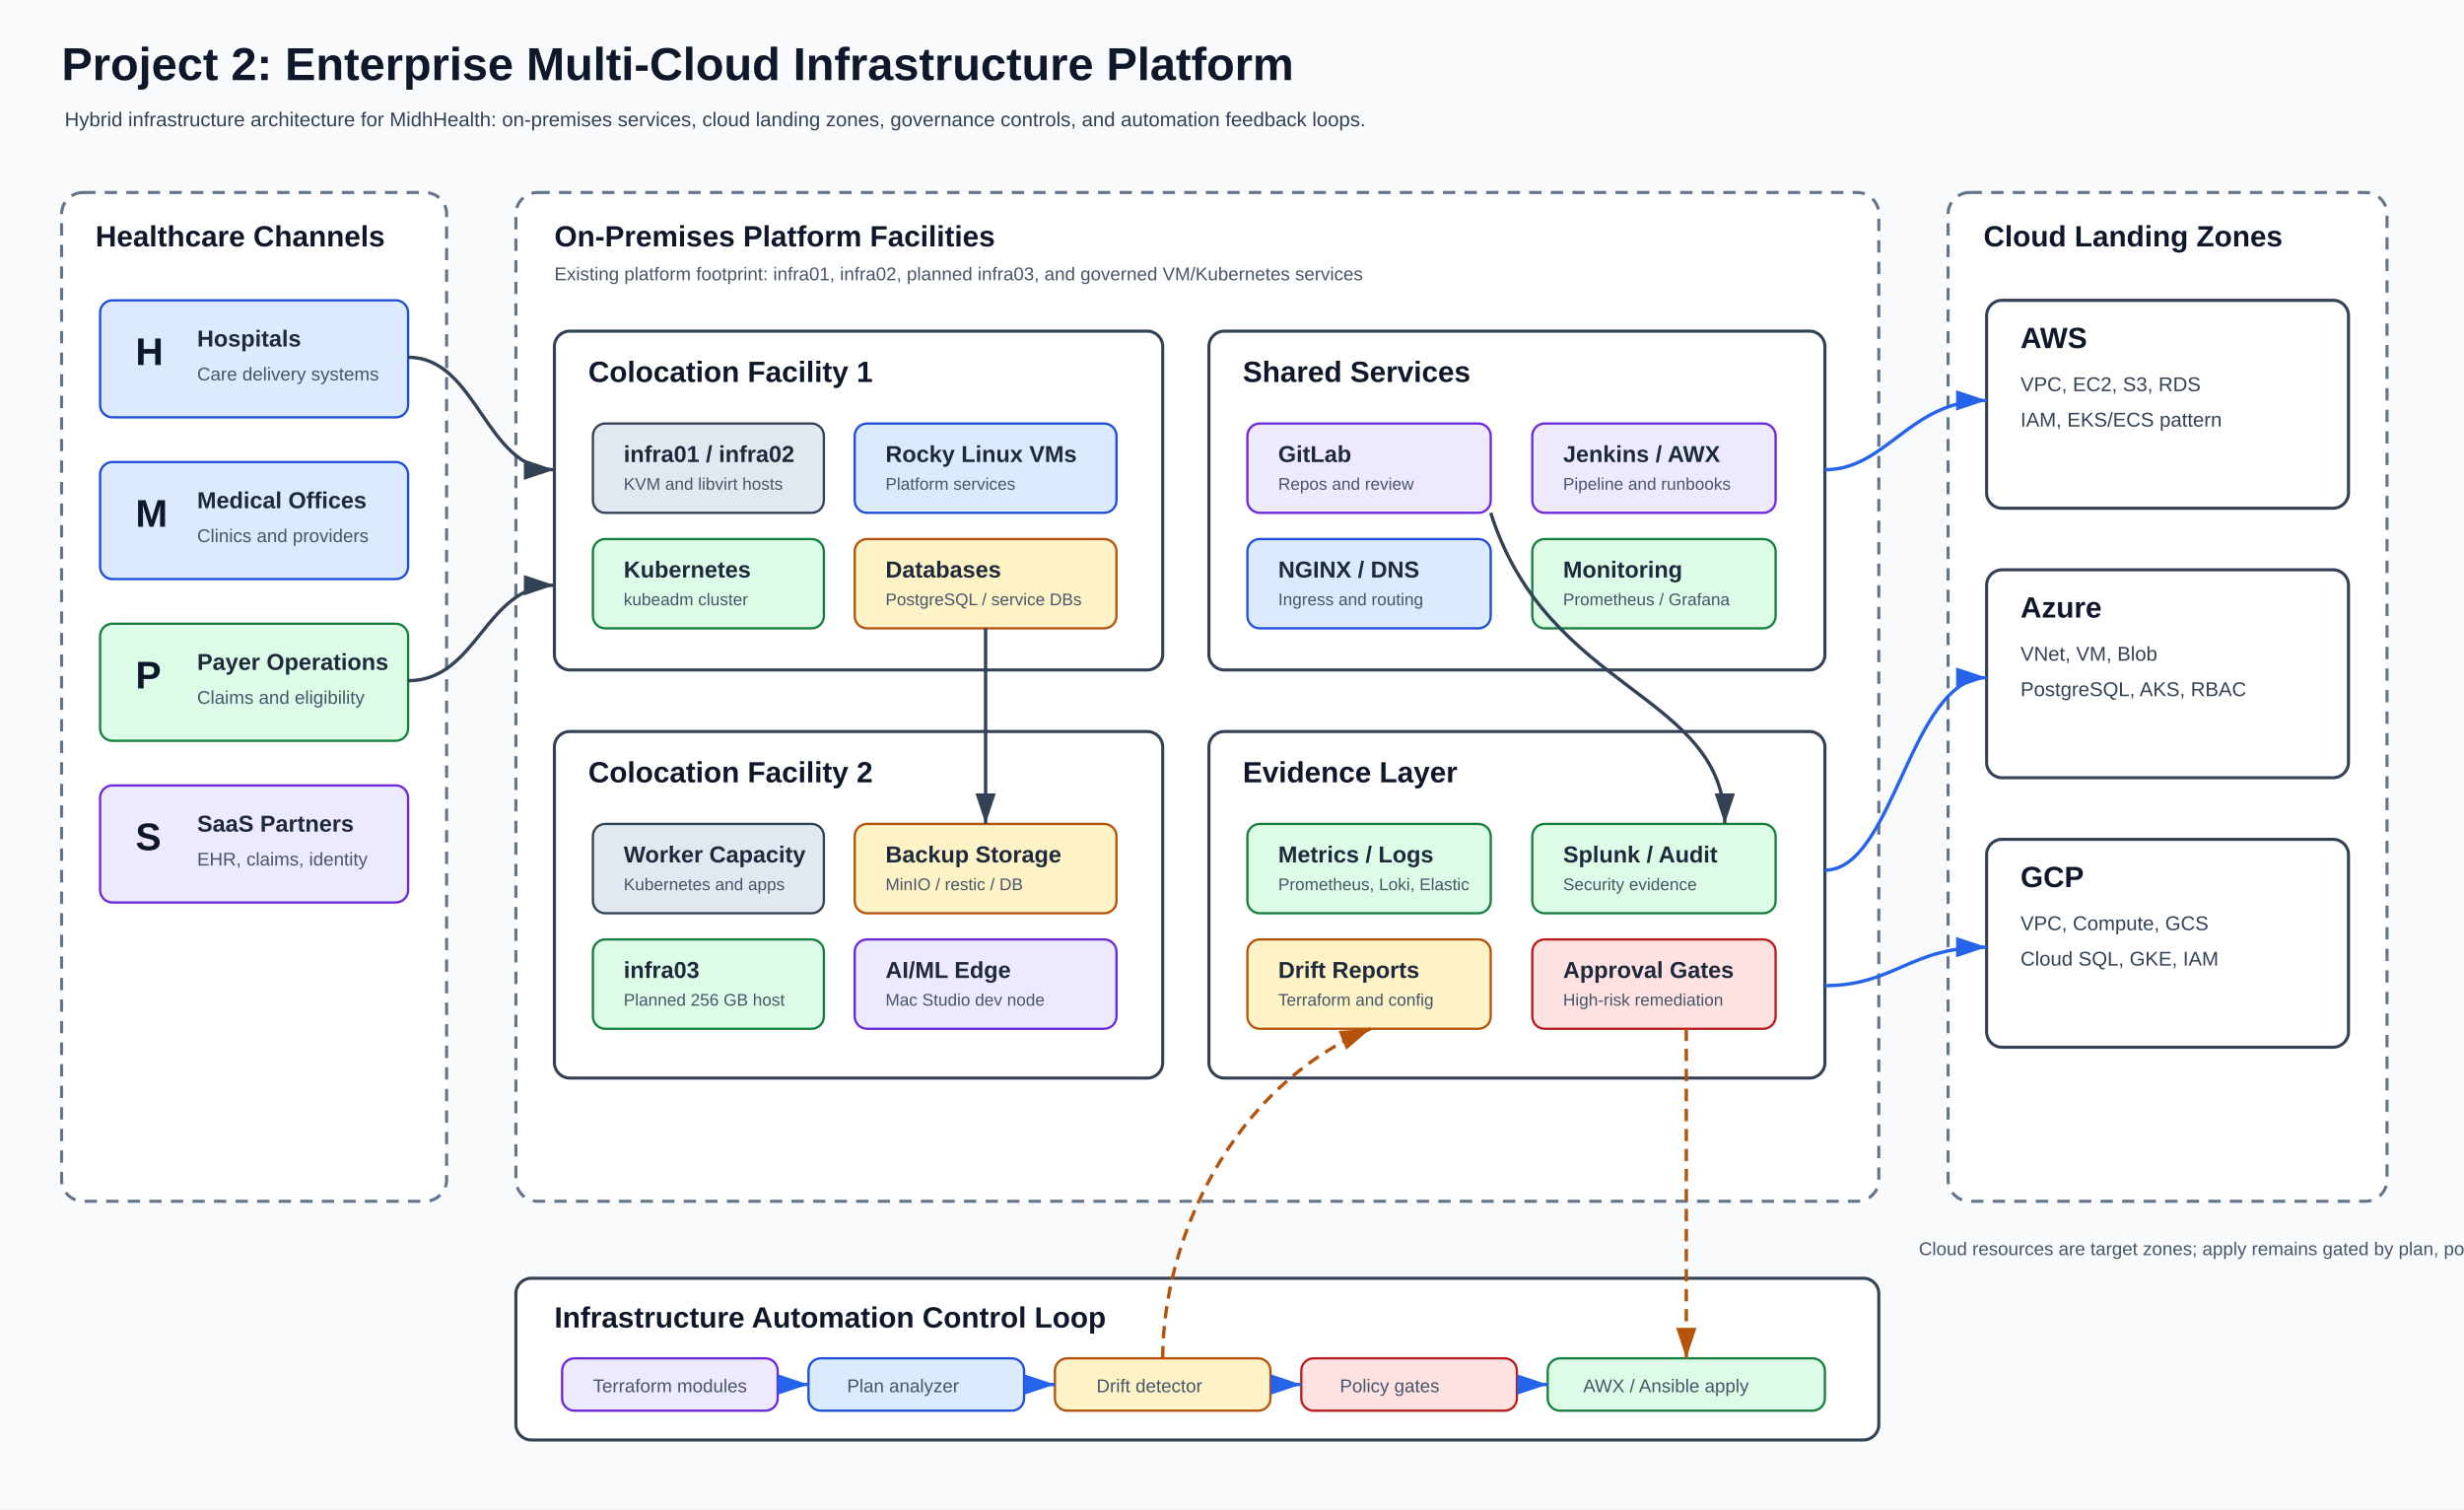
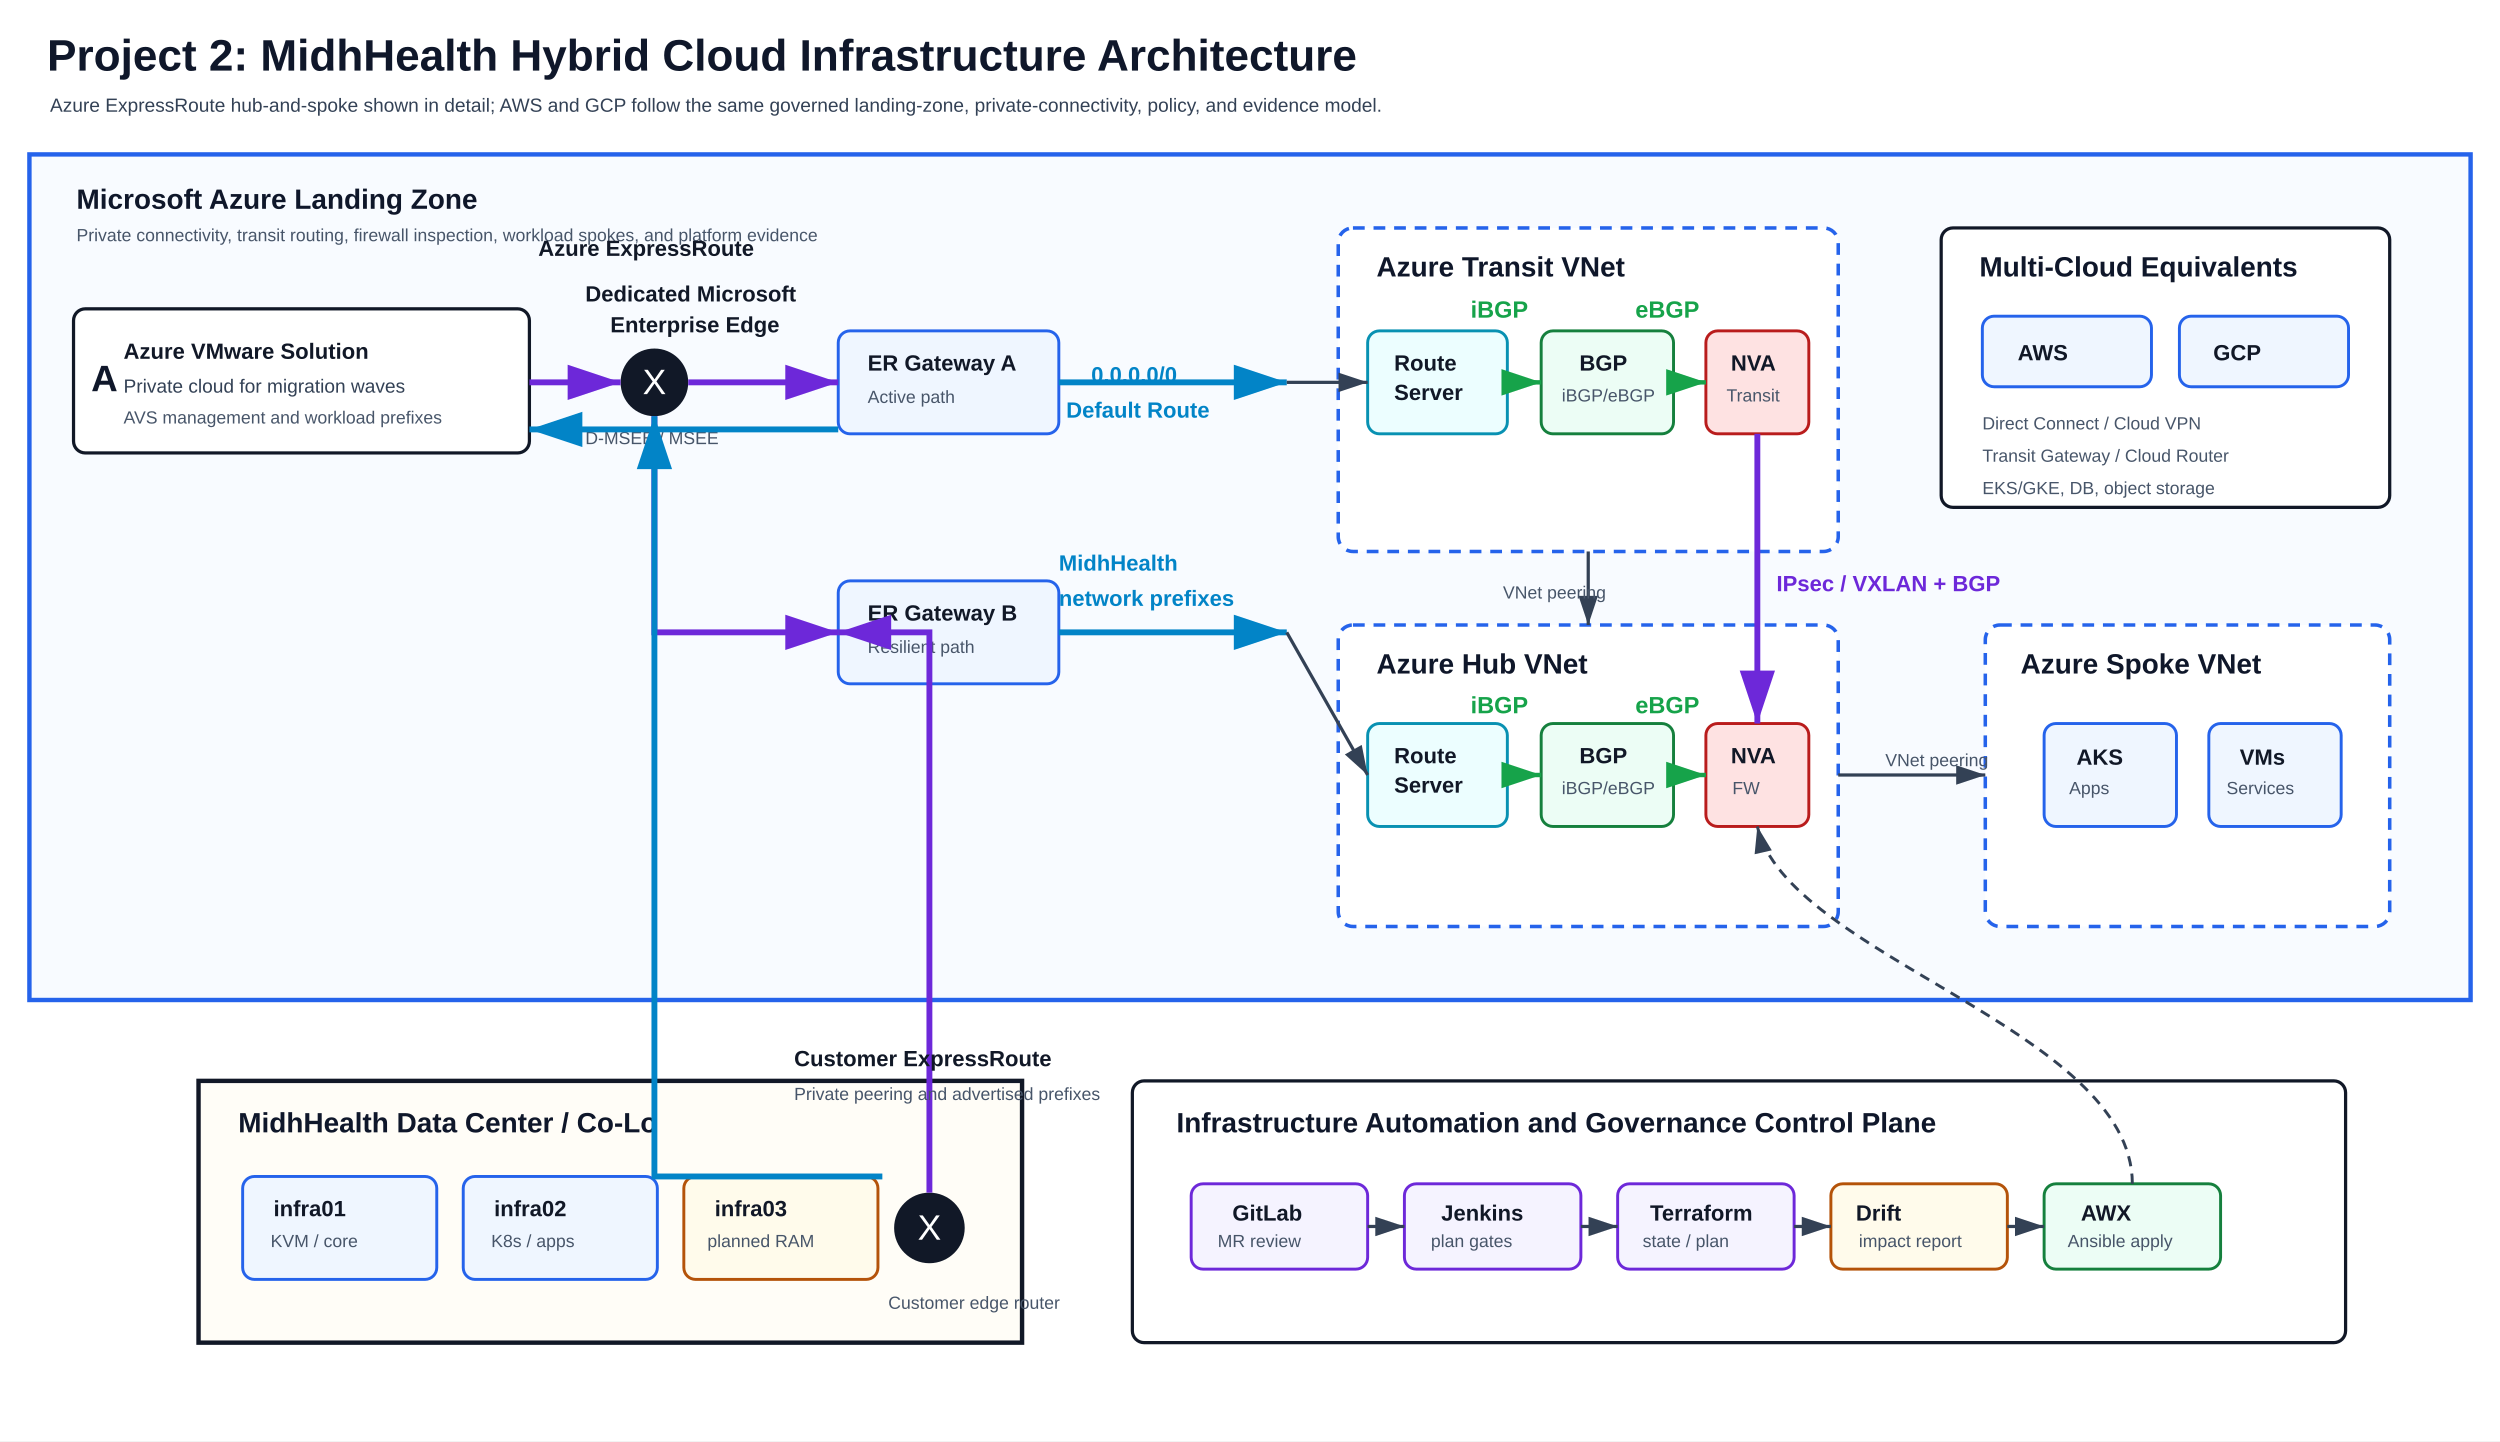
- <svg xmlns="http://www.w3.org/2000/svg" width="1600" height="980" viewBox="0 0 1600 980" role="img" aria-labelledby="title desc">
+ <svg xmlns="http://www.w3.org/2000/svg" width="1700" height="980" viewBox="0 0 1700 980" role="img" aria-labelledby="title desc">
  <defs>
    <style>
-       .bg { fill: #f8fafc; }
-       .zone { fill: #ffffff; stroke: #64748b; stroke-width: 2; stroke-dasharray: 8 6; rx: 14; }
-       .panel { fill: #ffffff; stroke: #334155; stroke-width: 2; rx: 10; }
-       .cap { fill: #e2e8f0; stroke: #334155; stroke-width: 1.5; rx: 8; }
-       .blue { fill: #dbeafe; stroke: #1d4ed8; }
-       .green { fill: #dcfce7; stroke: #15803d; }
-       .amber { fill: #fef3c7; stroke: #b45309; }
-       .red { fill: #fee2e2; stroke: #b91c1c; }
-       .purple { fill: #ede9fe; stroke: #6d28d9; }
-       .slate { fill: #e2e8f0; stroke: #334155; }
+       .bg { fill: #ffffff; }
+       .cloud { fill: #f8fbff; stroke: #2563eb; stroke-width: 3; }
+       .onprem { fill: #fffdf7; stroke: #111827; stroke-width: 3; }
+       .zone { fill: #ffffff; stroke: #2563eb; stroke-width: 2.4; stroke-dasharray: 8 6; rx: 10; }
+       .box { fill: #ffffff; stroke: #111827; stroke-width: 2.2; rx: 8; }
+       .svc { fill: #eff6ff; stroke: #2563eb; stroke-width: 2; rx: 8; }
+       .net { fill: #ecfeff; stroke: #0891b2; stroke-width: 2; rx: 8; }
+       .sec { fill: #fee2e2; stroke: #b91c1c; stroke-width: 2; rx: 8; }
+       .ops { fill: #ecfdf5; stroke: #15803d; stroke-width: 2; rx: 8; }
+       .auto { fill: #f5f3ff; stroke: #6d28d9; stroke-width: 2; rx: 8; }
+       .warn { fill: #fffbeb; stroke: #b45309; stroke-width: 2; rx: 8; }
      .title { font: 700 30px Arial, sans-serif; fill: #0f172a; }
      .h1 { font: 700 19px Arial, sans-serif; fill: #0f172a; }
-       .h2 { font: 700 15px Arial, sans-serif; fill: #1e293b; }
+       .h2 { font: 700 15px Arial, sans-serif; fill: #111827; }
      .txt { font: 13px Arial, sans-serif; fill: #334155; }
      .small { font: 12px Arial, sans-serif; fill: #475569; }
-       .tiny { font: 11px Arial, sans-serif; fill: #475569; }
-       .flow { stroke: #334155; stroke-width: 2.2; fill: none; marker-end: url(#arrow); }
-       .flow2 { stroke: #2563eb; stroke-width: 2.2; fill: none; marker-end: url(#arrowBlue); }
-       .flow3 { stroke: #b45309; stroke-width: 2.2; fill: none; marker-end: url(#arrowAmber); stroke-dasharray: 8 5; }
+       .route { font: 700 15px Arial, sans-serif; fill: #0284c7; }
+       .bgp { font: 700 16px Arial, sans-serif; fill: #16a34a; }
+       .purple { font: 700 15px Arial, sans-serif; fill: #6d28d9; }
      .icon { font: 700 25px Arial, sans-serif; fill: #0f172a; }
+       .line { stroke: #334155; stroke-width: 2.2; fill: none; marker-end: url(#arrow); }
+       .blueLine { stroke: #0284c7; stroke-width: 4; fill: none; marker-end: url(#arrowBlue); }
+       .purpleLine { stroke: #6d28d9; stroke-width: 4; fill: none; marker-end: url(#arrowPurple); }
+       .greenLine { stroke: #16a34a; stroke-width: 3; fill: none; marker-end: url(#arrowGreen); }
+       .dashLine { stroke: #334155; stroke-width: 2; fill: none; stroke-dasharray: 7 5; marker-end: url(#arrow); }
    </style>
    <marker id="arrow" markerWidth="10" markerHeight="10" refX="9" refY="3" orient="auto" markerUnits="strokeWidth">
      <path d="M0,0 L0,6 L9,3 z" fill="#334155" />
    </marker>
    <marker id="arrowBlue" markerWidth="10" markerHeight="10" refX="9" refY="3" orient="auto" markerUnits="strokeWidth">
-       <path d="M0,0 L0,6 L9,3 z" fill="#2563eb" />
+       <path d="M0,0 L0,6 L9,3 z" fill="#0284c7" />
    </marker>
-     <marker id="arrowAmber" markerWidth="10" markerHeight="10" refX="9" refY="3" orient="auto" markerUnits="strokeWidth">
-       <path d="M0,0 L0,6 L9,3 z" fill="#b45309" />
+     <marker id="arrowPurple" markerWidth="10" markerHeight="10" refX="9" refY="3" orient="auto" markerUnits="strokeWidth">
+       <path d="M0,0 L0,6 L9,3 z" fill="#6d28d9" />
+     </marker>
+     <marker id="arrowGreen" markerWidth="10" markerHeight="10" refX="9" refY="3" orient="auto" markerUnits="strokeWidth">
+       <path d="M0,0 L0,6 L9,3 z" fill="#16a34a" />
    </marker>
  </defs>
-   <rect class="bg" x="0" y="0" width="1600" height="980" />
-   <text class="title" x="40" y="52">Project 2: Enterprise Multi-Cloud Infrastructure Platform</text>
-   <text class="txt" x="42" y="82">Hybrid infrastructure architecture for MidhHealth: on-premises services, cloud landing zones, governance controls, and automation feedback loops.</text>
-   <rect class="zone" x="40" y="125" width="250" height="655" />
-   <text class="h1" x="62" y="160">Healthcare Channels</text>
-   <rect class="cap blue" x="65" y="195" width="200" height="76" />
-   <text class="icon" x="88" y="237">H</text>
-   <text class="h2" x="128" y="225">Hospitals</text>
-   <text class="small" x="128" y="247">Care delivery systems</text>
-   <rect class="cap blue" x="65" y="300" width="200" height="76" />
-   <text class="icon" x="88" y="342">M</text>
-   <text class="h2" x="128" y="330">Medical Offices</text>
-   <text class="small" x="128" y="352">Clinics and providers</text>
-   <rect class="cap green" x="65" y="405" width="200" height="76" />
-   <text class="icon" x="88" y="447">P</text>
-   <text class="h2" x="128" y="435">Payer Operations</text>
-   <text class="small" x="128" y="457">Claims and eligibility</text>
-   <rect class="cap purple" x="65" y="510" width="200" height="76" />
-   <text class="icon" x="88" y="552">S</text>
-   <text class="h2" x="128" y="540">SaaS Partners</text>
-   <text class="small" x="128" y="562">EHR, claims, identity</text>
-   <rect class="zone" x="335" y="125" width="885" height="655" />
-   <text class="h1" x="360" y="160">On-Premises Platform Facilities</text>
-   <text class="small" x="360" y="182">Existing platform footprint: infra01, infra02, planned infra03, and governed VM/Kubernetes services</text>
-   <rect class="panel" x="360" y="215" width="395" height="220" />
-   <text class="h1" x="382" y="248">Colocation Facility 1</text>
-   <rect class="cap slate" x="385" y="275" width="150" height="58" />
-   <text class="h2" x="405" y="300">infra01 / infra02</text>
-   <text class="tiny" x="405" y="318">KVM and libvirt hosts</text>
-   <rect class="cap blue" x="555" y="275" width="170" height="58" />
-   <text class="h2" x="575" y="300">Rocky Linux VMs</text>
-   <text class="tiny" x="575" y="318">Platform services</text>
-   <rect class="cap green" x="385" y="350" width="150" height="58" />
-   <text class="h2" x="405" y="375">Kubernetes</text>
-   <text class="tiny" x="405" y="393">kubeadm cluster</text>
-   <rect class="cap amber" x="555" y="350" width="170" height="58" />
-   <text class="h2" x="575" y="375">Databases</text>
-   <text class="tiny" x="575" y="393">PostgreSQL / service DBs</text>
-   <rect class="panel" x="785" y="215" width="400" height="220" />
-   <text class="h1" x="807" y="248">Shared Services</text>
-   <rect class="cap purple" x="810" y="275" width="158" height="58" />
-   <text class="h2" x="830" y="300">GitLab</text>
-   <text class="tiny" x="830" y="318">Repos and review</text>
-   <rect class="cap purple" x="995" y="275" width="158" height="58" />
-   <text class="h2" x="1015" y="300">Jenkins / AWX</text>
-   <text class="tiny" x="1015" y="318">Pipeline and runbooks</text>
-   <rect class="cap blue" x="810" y="350" width="158" height="58" />
-   <text class="h2" x="830" y="375">NGINX / DNS</text>
-   <text class="tiny" x="830" y="393">Ingress and routing</text>
-   <rect class="cap green" x="995" y="350" width="158" height="58" />
-   <text class="h2" x="1015" y="375">Monitoring</text>
-   <text class="tiny" x="1015" y="393">Prometheus / Grafana</text>
-   <rect class="panel" x="360" y="475" width="395" height="225" />
-   <text class="h1" x="382" y="508">Colocation Facility 2</text>
-   <rect class="cap slate" x="385" y="535" width="150" height="58" />
-   <text class="h2" x="405" y="560">Worker Capacity</text>
-   <text class="tiny" x="405" y="578">Kubernetes and apps</text>
-   <rect class="cap amber" x="555" y="535" width="170" height="58" />
-   <text class="h2" x="575" y="560">Backup Storage</text>
-   <text class="tiny" x="575" y="578">MinIO / restic / DB</text>
-   <rect class="cap green" x="385" y="610" width="150" height="58" />
-   <text class="h2" x="405" y="635">infra03</text>
-   <text class="tiny" x="405" y="653">Planned 256 GB host</text>
-   <rect class="cap purple" x="555" y="610" width="170" height="58" />
-   <text class="h2" x="575" y="635">AI/ML Edge</text>
-   <text class="tiny" x="575" y="653">Mac Studio dev node</text>
-   <rect class="panel" x="785" y="475" width="400" height="225" />
-   <text class="h1" x="807" y="508">Evidence Layer</text>
-   <rect class="cap green" x="810" y="535" width="158" height="58" />
-   <text class="h2" x="830" y="560">Metrics / Logs</text>
-   <text class="tiny" x="830" y="578">Prometheus, Loki, Elastic</text>
-   <rect class="cap green" x="995" y="535" width="158" height="58" />
-   <text class="h2" x="1015" y="560">Splunk / Audit</text>
-   <text class="tiny" x="1015" y="578">Security evidence</text>
-   <rect class="cap amber" x="810" y="610" width="158" height="58" />
-   <text class="h2" x="830" y="635">Drift Reports</text>
-   <text class="tiny" x="830" y="653">Terraform and config</text>
-   <rect class="cap red" x="995" y="610" width="158" height="58" />
-   <text class="h2" x="1015" y="635">Approval Gates</text>
-   <text class="tiny" x="1015" y="653">High-risk remediation</text>
-   <rect class="zone" x="1265" y="125" width="285" height="655" />
-   <text class="h1" x="1288" y="160">Cloud Landing Zones</text>
-   <rect class="panel" x="1290" y="195" width="235" height="135" />
-   <text class="h1" x="1312" y="226">AWS</text>
-   <text class="txt" x="1312" y="254">VPC, EC2, S3, RDS</text>
-   <text class="txt" x="1312" y="277">IAM, EKS/ECS pattern</text>
-   <rect class="panel" x="1290" y="370" width="235" height="135" />
-   <text class="h1" x="1312" y="401">Azure</text>
-   <text class="txt" x="1312" y="429">VNet, VM, Blob</text>
-   <text class="txt" x="1312" y="452">PostgreSQL, AKS, RBAC</text>
-   <rect class="panel" x="1290" y="545" width="235" height="135" />
-   <text class="h1" x="1312" y="576">GCP</text>
-   <text class="txt" x="1312" y="604">VPC, Compute, GCS</text>
-   <text class="txt" x="1312" y="627">Cloud SQL, GKE, IAM</text>
-   <rect class="panel" x="335" y="830" width="885" height="105" />
-   <text class="h1" x="360" y="862">Infrastructure Automation Control Loop</text>
-   <rect class="cap purple" x="365" y="882" width="140" height="34" />
-   <text class="small" x="385" y="904">Terraform modules</text>
-   <rect class="cap blue" x="525" y="882" width="140" height="34" />
-   <text class="small" x="550" y="904">Plan analyzer</text>
-   <rect class="cap amber" x="685" y="882" width="140" height="34" />
-   <text class="small" x="712" y="904">Drift detector</text>
-   <rect class="cap red" x="845" y="882" width="140" height="34" />
-   <text class="small" x="870" y="904">Policy gates</text>
-   <rect class="cap green" x="1005" y="882" width="180" height="34" />
-   <text class="small" x="1028" y="904">AWX / Ansible apply</text>
-   <path class="flow" d="M265 232 C310 232 315 305 360 305" />
-   <path class="flow" d="M265 442 C310 442 315 380 360 380" />
-   <path class="flow2" d="M1185 305 C1225 305 1240 260 1290 260" />
-   <path class="flow2" d="M1185 565 C1230 565 1240 440 1290 440" />
-   <path class="flow2" d="M1185 640 C1230 640 1240 615 1290 615" />
-   <path class="flow" d="M968 333 C1005 450 1120 450 1120 535" />
-   <path class="flow" d="M640 408 C640 448 640 490 640 535" />
-   <path class="flow3" d="M1095 668 C1095 745 1095 815 1095 882" />
-   <path class="flow3" d="M755 882 C755 805 800 705 890 668" />
-   <path class="flow2" d="M505 899 L525 899" />
-   <path class="flow2" d="M665 899 L685 899" />
-   <path class="flow2" d="M825 899 L845 899" />
-   <path class="flow2" d="M985 899 L1005 899" />
-   <text class="small" x="1246" y="815">Cloud resources are target zones; apply remains gated by plan, policy, owner, and environment approval.</text>
+   <rect class="bg" width="1700" height="980" />
+   <text class="title" x="32" y="48">Project 2: MidhHealth Hybrid Cloud Infrastructure Architecture</text>
+   <text class="txt" x="34" y="76">Azure ExpressRoute hub-and-spoke shown in detail; AWS and GCP follow the same governed landing-zone, private-connectivity, policy, and evidence model.</text>
+   <rect class="cloud" x="20" y="105" width="1660" height="575" />
+   <text class="h1" x="52" y="142">Microsoft Azure Landing Zone</text>
+   <text class="small" x="52" y="164">Private connectivity, transit routing, firewall inspection, workload spokes, and platform evidence</text>
+   <rect class="box" x="50" y="210" width="310" height="98" />
+   <text class="h2" x="84" y="244">Azure VMware Solution</text>
+   <text class="txt" x="84" y="267">Private cloud for migration waves</text>
+   <text class="small" x="84" y="288">AVS management and workload prefixes</text>
+   <text class="icon" x="62" y="266">A</text>
+   <circle cx="445" cy="260" r="23" fill="#111827" />
+   <text x="445" y="268" text-anchor="middle" font-family="Arial" font-size="24" fill="#ffffff">X</text>
+   <text class="h2" x="398" y="205">Dedicated Microsoft</text>
+   <text class="h2" x="415" y="226">Enterprise Edge</text>
+   <text class="small" x="398" y="302">D-MSEE / MSEE</text>
+   <rect class="svc" x="570" y="225" width="150" height="70" />
+   <text class="h2" x="590" y="252">ER Gateway A</text>
+   <text class="small" x="590" y="274">Active path</text>
+   <rect class="svc" x="570" y="395" width="150" height="70" />
+   <text class="h2" x="590" y="422">ER Gateway B</text>
+   <text class="small" x="590" y="444">Resilient path</text>
+   <text class="h2" x="366" y="174">Azure ExpressRoute</text>
+   <path class="purpleLine" d="M360 260 L422 260" />
+   <path class="purpleLine" d="M468 260 L570 260" />
+   <path class="purpleLine" d="M445 283 L445 430 L570 430" />
+   <path class="blueLine" d="M570 292 L360 292" />
+   <text class="route" x="742" y="260">0.0.0.0/0</text>
+   <text class="route" x="725" y="284">Default Route</text>
+   <path class="blueLine" d="M720 260 L875 260" />
+   <path class="blueLine" d="M720 430 L875 430" />
+   <text class="route" x="720" y="388">MidhHealth</text>
+   <text class="route" x="720" y="412">network prefixes</text>
+   <rect class="zone" x="910" y="155" width="340" height="220" />
+   <text class="h1" x="936" y="188">Azure Transit VNet</text>
+   <rect class="net" x="930" y="225" width="95" height="70" />
+   <text class="h2" x="948" y="252">Route</text>
+   <text class="h2" x="948" y="272">Server</text>
+   <rect class="ops" x="1048" y="225" width="90" height="70" />
+   <text class="h2" x="1074" y="252">BGP</text>
+   <text class="small" x="1062" y="273">iBGP/eBGP</text>
+   <rect class="sec" x="1160" y="225" width="70" height="70" />
+   <text class="h2" x="1177" y="252">NVA</text>
+   <text class="small" x="1174" y="273">Transit</text>
+   <path class="greenLine" d="M1025 260 L1048 260" />
+   <path class="greenLine" d="M1138 260 L1160 260" />
+   <text class="bgp" x="1000" y="216">iBGP</text>
+   <text class="bgp" x="1112" y="216">eBGP</text>
+   <rect class="zone" x="910" y="425" width="340" height="205" />
+   <text class="h1" x="936" y="458">Azure Hub VNet</text>
+   <rect class="net" x="930" y="492" width="95" height="70" />
+   <text class="h2" x="948" y="519">Route</text>
+   <text class="h2" x="948" y="539">Server</text>
+   <rect class="ops" x="1048" y="492" width="90" height="70" />
+   <text class="h2" x="1074" y="519">BGP</text>
+   <text class="small" x="1062" y="540">iBGP/eBGP</text>
+   <rect class="sec" x="1160" y="492" width="70" height="70" />
+   <text class="h2" x="1177" y="519">NVA</text>
+   <text class="small" x="1178" y="540">FW</text>
+   <path class="greenLine" d="M1025 527 L1048 527" />
+   <path class="greenLine" d="M1138 527 L1160 527" />
+   <text class="bgp" x="1000" y="485">iBGP</text>
+   <text class="bgp" x="1112" y="485">eBGP</text>
+   <path class="line" d="M1080 375 L1080 425" />
+   <text class="small" x="1022" y="407">VNet peering</text>
+   <path class="purpleLine" d="M1195 295 L1195 492" />
+   <text class="purple" x="1208" y="402">IPsec / VXLAN + BGP</text>
+   <rect class="zone" x="1350" y="425" width="275" height="205" />
+   <text class="h1" x="1374" y="458">Azure Spoke VNet</text>
+   <rect class="svc" x="1390" y="492" width="90" height="70" />
+   <text class="h2" x="1412" y="520">AKS</text>
+   <text class="small" x="1407" y="540">Apps</text>
+   <rect class="svc" x="1502" y="492" width="90" height="70" />
+   <text class="h2" x="1523" y="520">VMs</text>
+   <text class="small" x="1514" y="540">Services</text>
+   <text class="small" x="1282" y="521">VNet peering</text>
+   <path class="line" d="M1250 527 L1350 527" />
+   <path class="line" d="M875 260 L930 260" />
+   <path class="line" d="M875 430 L930 527" />
+   <rect class="onprem" x="135" y="735" width="560" height="178" />
+   <text class="h1" x="162" y="770">MidhHealth Data Center / Co-Lo</text>
+   <rect class="svc" x="165" y="800" width="132" height="70" />
+   <text class="h2" x="186" y="827">infra01</text>
+   <text class="small" x="184" y="848">KVM / core</text>
+   <rect class="svc" x="315" y="800" width="132" height="70" />
+   <text class="h2" x="336" y="827">infra02</text>
+   <text class="small" x="334" y="848">K8s / apps</text>
+   <rect class="warn" x="465" y="800" width="132" height="70" />
+   <text class="h2" x="486" y="827">infra03</text>
+   <text class="small" x="481" y="848">planned RAM</text>
+   <circle cx="632" cy="835" r="24" fill="#111827" />
+   <text x="632" y="843" text-anchor="middle" font-family="Arial" font-size="24" fill="#ffffff">X</text>
+   <text class="small" x="604" y="890">Customer edge router</text>
+   <path class="purpleLine" d="M632 811 L632 430 L570 430" />
+   <path class="blueLine" d="M600 800 L445 800 L445 283" />
+   <text class="h2" x="540" y="725">Customer ExpressRoute</text>
+   <text class="small" x="540" y="748">Private peering and advertised prefixes</text>
+   <rect class="box" x="770" y="735" width="825" height="178" />
+   <text class="h1" x="800" y="770">Infrastructure Automation and Governance Control Plane</text>
+   <rect class="auto" x="810" y="805" width="120" height="58" />
+   <text class="h2" x="838" y="830">GitLab</text>
+   <text class="small" x="828" y="848">MR review</text>
+   <rect class="auto" x="955" y="805" width="120" height="58" />
+   <text class="h2" x="980" y="830">Jenkins</text>
+   <text class="small" x="973" y="848">plan gates</text>
+   <rect class="auto" x="1100" y="805" width="120" height="58" />
+   <text class="h2" x="1122" y="830">Terraform</text>
+   <text class="small" x="1117" y="848">state / plan</text>
+   <rect class="warn" x="1245" y="805" width="120" height="58" />
+   <text class="h2" x="1262" y="830">Drift</text>
+   <text class="small" x="1264" y="848">impact report</text>
+   <rect class="ops" x="1390" y="805" width="120" height="58" />
+   <text class="h2" x="1415" y="830">AWX</text>
+   <text class="small" x="1406" y="848">Ansible apply</text>
+   <path class="line" d="M930 834 L955 834" />
+   <path class="line" d="M1075 834 L1100 834" />
+   <path class="line" d="M1220 834 L1245 834" />
+   <path class="line" d="M1365 834 L1390 834" />
+   <path class="dashLine" d="M1450 805 C1450 700 1215 650 1195 562" />
+   <rect class="box" x="1320" y="155" width="305" height="190" />
+   <text class="h1" x="1346" y="188">Multi-Cloud Equivalents</text>
+   <rect class="svc" x="1348" y="215" width="115" height="48" />
+   <text class="h2" x="1372" y="245">AWS</text>
+   <rect class="svc" x="1482" y="215" width="115" height="48" />
+   <text class="h2" x="1505" y="245">GCP</text>
+   <text class="small" x="1348" y="292">Direct Connect / Cloud VPN</text>
+   <text class="small" x="1348" y="314">Transit Gateway / Cloud Router</text>
+   <text class="small" x="1348" y="336">EKS/GKE, DB, object storage</text>
</svg>
